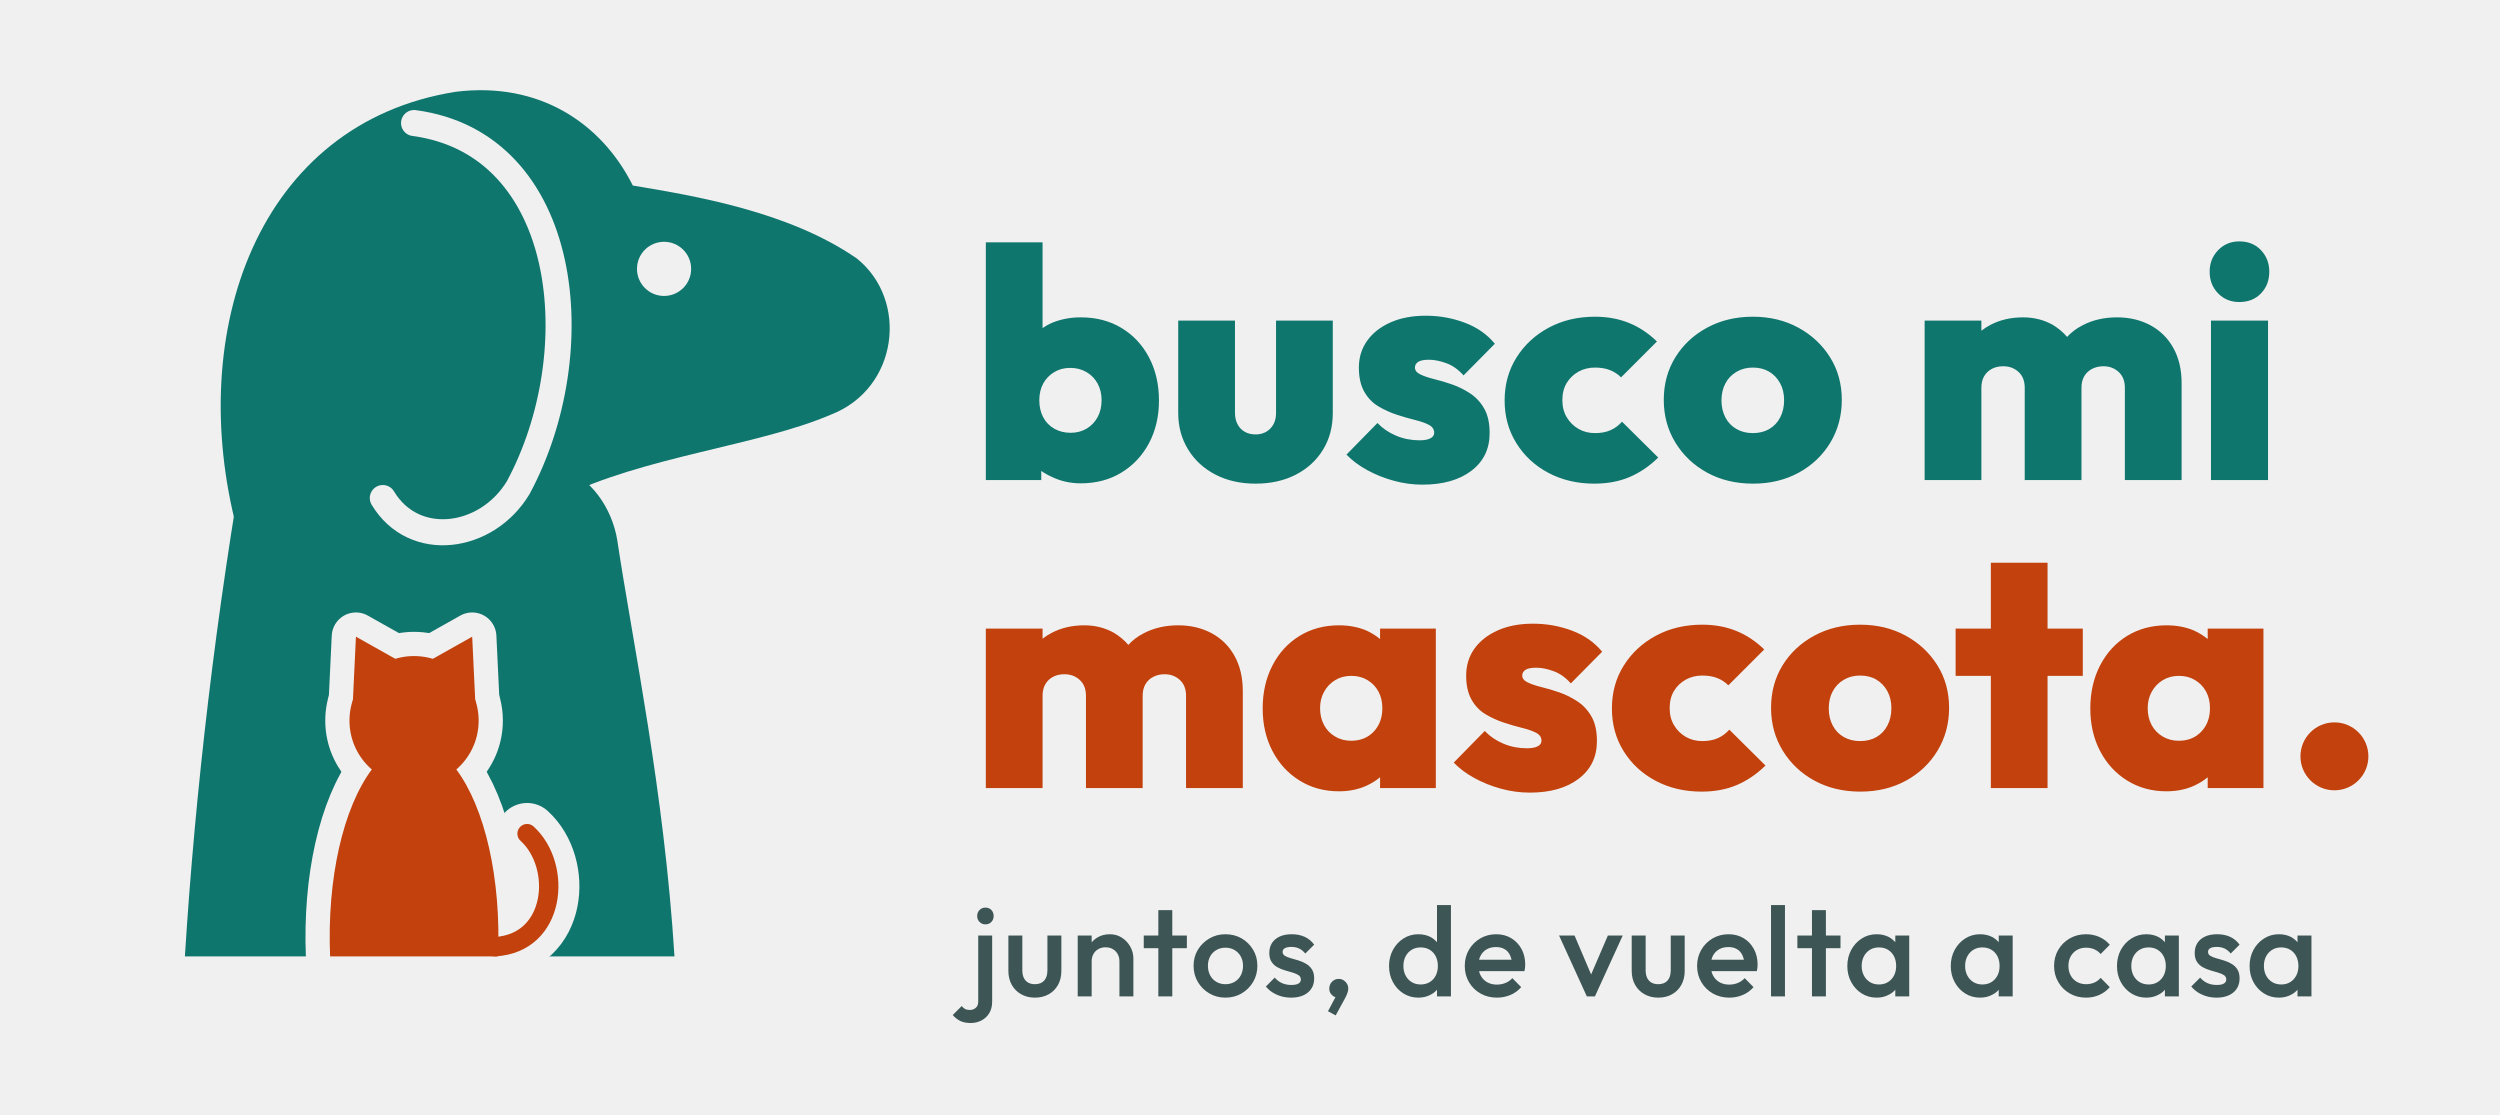
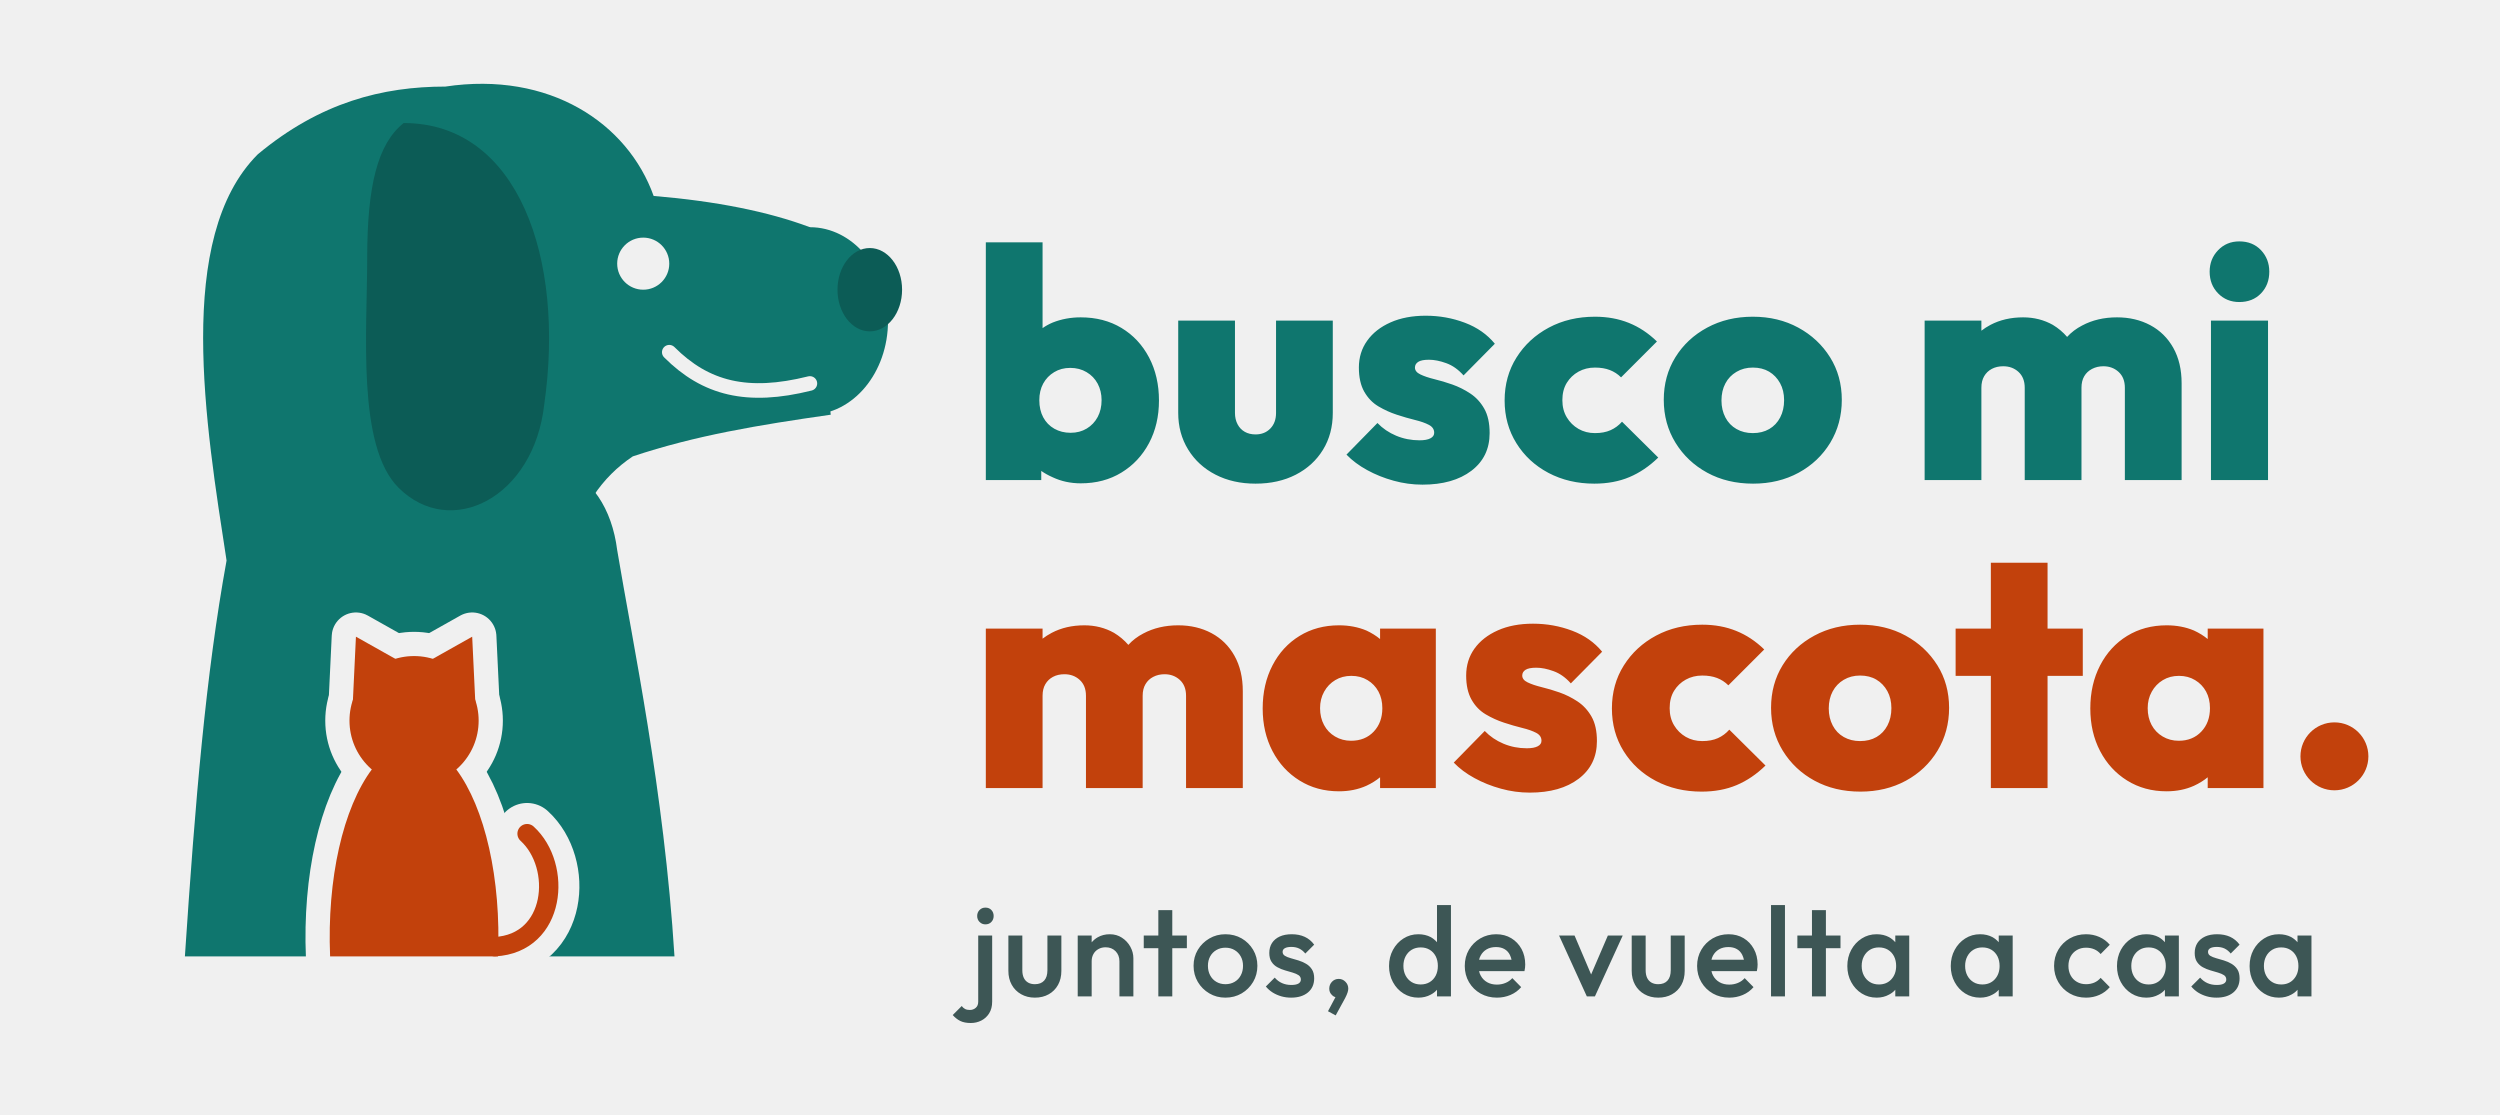
<svg xmlns="http://www.w3.org/2000/svg" viewBox="0 0 552 246" width="552" height="246" role="img" aria-label="Busco mi mascota. Juntos, de vuelta a casa">
  <g transform="translate(0 8) scale(1.916667)">
    <defs>
      <mask id="k3" maskUnits="userSpaceOnUse" x="-20" y="-20" width="260" height="360">
        <rect x="-20" y="-20" width="260" height="360" fill="#fff" />
-         <path d="M92 40 C122 44 126 84 112 110 C106 120 92 122 86 112" fill="none" stroke="#000" stroke-width="5" stroke-linecap="round" />
-         <circle cx="140" cy="68" r="5.2" fill="#000" />
+         <circle cx="136" cy="67" r="5" fill="#000" />
+         <path d="M168 90 C156 93 148 91 141 84" fill="none" stroke="#000" stroke-width="2.8" stroke-linecap="round" />
        <g transform="translate(92 200) scale(.62) translate(-30 -100)">
          <g fill="#000" stroke="#000" stroke-width="15" stroke-linejoin="round">
            <circle cx="30" cy="27" r="20" />
            <path d="M11 22 L12 1 L28 10 Z" />
            <path d="M49 22 L48 1 L32 10 Z" />
            <path d="M17 42 C8 54 3 76 4 100 L56 100 C57 76 52 54 43 42 Z" />
          </g>
          <path d="M55 97 C74 96 76 72 65 62" fill="none" stroke="#000" stroke-linecap="round" stroke-width="19" />
        </g>
      </mask>
    </defs>
    <g transform="translate(-7.5 -14) scale(.6)">
      <g mask="url(#k3)">
        <g fill="#0f766e">
-           <path d="M58 118 C48 80 62 40 100 34 C116 32 128 40 134 52 C146 54 164 57 177 66 C187 74 185 91 172 96 C158 102 136 104 120 112 L112 130 Z" />
-           <path d="M60 100 C54 134 50 168 48 200 L142 200 C140 168 134 140 131 120 C130 114 126 108 120 106 L100 96 Z" />
+           <path d="M56 124 C52 98 46 62 62 46 C74 36 86 33 98 33 C118 30 133 40 138 54 C150 55 160 57 168 60 L172 96 C158 98 146 100 134 104 C128 108 124 114 122 122 L100 134 Z" />
+           <ellipse cx="168" cy="78" rx="15" ry="18" />
+           <path d="M56 124 C52 146 50 170 48 200 L142 200 C140 168 134 140 131 122 C130 114 126 108 120 106 L100 96 Z" />
+           <ellipse cx="179.5" cy="72" rx="6.2" ry="8" fill="#0c5c56" />
+           <path fill="#0c5c56" d="M90 40 C112 40 121 66 117 94 C115 112 99 120 89 110 C81 102 83 80 83 66 C83 52 85 44 90 40 Z" />
        </g>
      </g>
      <g transform="translate(92 200) scale(.62) translate(-30 -100)">
        <g fill="#c2410c">
          <circle cx="30" cy="27" r="20" />
          <path d="M11 22 L12 1 L28 10 Z" />
          <path d="M49 22 L48 1 L32 10 Z" />
          <path d="M17 42 C8 54 3 76 4 100 L56 100 C57 76 52 54 43 42 Z" />
        </g>
        <path d="M55 97 C74 96 76 72 65 62" fill="none" stroke="#c2410c" stroke-width="6" stroke-linecap="round" />
      </g>
    </g>
  </g>
  <path fill="#0f766e" d="M238.62 106.72L238.62 106.72Q235.24 106.72 232.36 105.35L232.36 105.35Q231.06 104.78 229.91 103.98L229.91 103.98L229.91 106L217.67 106L217.67 53.51L230.2 53.51L230.2 72.45Q231.21 71.73 232.43 71.22L232.43 71.22Q235.31 70.07 238.62 70.07L238.62 70.07Q243.74 70.07 247.62 72.41Q251.51 74.75 253.71 78.93Q255.9 83.1 255.9 88.43L255.9 88.43Q255.9 93.69 253.71 97.83Q251.51 101.97 247.62 104.34Q243.74 106.72 238.62 106.72M236.39 95.56L236.39 95.56Q238.41 95.56 239.96 94.62Q241.5 93.69 242.37 92.07Q243.23 90.45 243.23 88.36L243.23 88.36Q243.23 86.34 242.37 84.72Q241.5 83.1 239.92 82.17Q238.34 81.23 236.32 81.23Q234.3 81.23 232.76 82.17Q231.21 83.1 230.34 84.69Q229.48 86.27 229.48 88.36L229.48 88.36Q229.48 90.52 230.34 92.14Q231.21 93.76 232.79 94.66Q234.38 95.56 236.39 95.56M277.22 106.79L277.22 106.79Q272.25 106.79 268.4 104.81Q264.54 102.83 262.35 99.27Q260.15 95.7 260.15 91.17L260.15 91.17L260.15 70.79L272.68 70.79L272.68 91.17Q272.68 92.61 273.26 93.69Q273.83 94.77 274.84 95.34Q275.85 95.92 277.22 95.92L277.22 95.92Q279.23 95.92 280.49 94.62Q281.75 93.33 281.75 91.17L281.75 91.17L281.75 70.79L294.28 70.79L294.28 91.17Q294.28 95.78 292.12 99.3Q289.96 102.83 286.11 104.81Q282.26 106.79 277.22 106.79M314.08 107.01L314.08 107.01Q310.84 107.01 307.71 106.14Q304.58 105.28 301.88 103.8Q299.18 102.33 297.3 100.38L297.3 100.38L304.14 93.4Q305.87 95.2 308.28 96.21Q310.7 97.22 313.43 97.22L313.43 97.22Q315.02 97.22 315.84 96.78Q316.67 96.35 316.67 95.56L316.67 95.56Q316.67 94.41 315.48 93.8Q314.3 93.18 312.39 92.72Q310.48 92.25 308.39 91.56Q306.3 90.88 304.36 89.73Q302.42 88.58 301.23 86.49Q300.04 84.4 300.04 81.16L300.04 81.16Q300.04 77.78 301.88 75.22Q303.71 72.66 307.02 71.19Q310.34 69.71 314.8 69.71L314.8 69.71Q319.34 69.71 323.44 71.26Q327.54 72.81 330.06 75.9L330.06 75.9L323.15 82.89Q321.42 80.94 319.34 80.19Q317.25 79.43 315.52 79.43L315.52 79.43Q313.86 79.43 313.14 79.9Q312.42 80.37 312.42 81.16L312.42 81.16Q312.42 82.1 313.61 82.67Q314.8 83.25 316.71 83.72Q318.62 84.18 320.67 84.9Q322.72 85.62 324.63 86.88Q326.54 88.14 327.72 90.23Q328.91 92.32 328.91 95.63L328.91 95.63Q328.91 100.89 324.88 103.95Q320.85 107.01 314.08 107.01M352.02 106.79L352.02 106.79Q346.41 106.79 341.91 104.42Q337.41 102.04 334.82 97.86Q332.22 93.69 332.22 88.43L332.22 88.43Q332.22 83.1 334.85 78.93Q337.48 74.75 341.98 72.34Q346.48 69.93 352.17 69.93L352.17 69.93Q356.27 69.93 359.66 71.3Q363.04 72.66 365.85 75.4L365.85 75.4L357.93 83.32Q356.85 82.24 355.44 81.7Q354.04 81.16 352.17 81.16L352.17 81.16Q350.15 81.16 348.53 82.06Q346.91 82.96 345.94 84.54Q344.97 86.13 344.97 88.36L344.97 88.36Q344.97 90.52 345.94 92.14Q346.91 93.76 348.53 94.7Q350.15 95.63 352.17 95.63L352.17 95.63Q354.18 95.63 355.62 94.98Q357.06 94.34 358.14 93.11L358.14 93.11L366.14 101.03Q363.18 103.91 359.76 105.35Q356.34 106.79 352.02 106.79M387.09 106.79L387.09 106.79Q381.4 106.79 376.97 104.38Q372.54 101.97 369.95 97.76Q367.36 93.54 367.36 88.29L367.36 88.29Q367.36 83.03 369.92 78.89Q372.47 74.75 376.94 72.34Q381.4 69.93 387.02 69.93L387.02 69.93Q392.63 69.93 397.06 72.34Q401.49 74.75 404.08 78.89Q406.67 83.03 406.67 88.29L406.67 88.29Q406.67 93.54 404.12 97.76Q401.56 101.97 397.13 104.38Q392.7 106.79 387.09 106.79M387.02 95.63L387.02 95.63Q389.1 95.63 390.65 94.73Q392.2 93.83 393.06 92.18Q393.93 90.52 393.93 88.36L393.93 88.36Q393.93 86.2 393.03 84.58Q392.13 82.96 390.62 82.06Q389.1 81.16 387.02 81.16L387.02 81.16Q385 81.16 383.42 82.1Q381.83 83.03 380.97 84.65Q380.1 86.27 380.1 88.43L380.1 88.43Q380.1 90.52 380.97 92.18Q381.83 93.83 383.42 94.73Q385 95.63 387.02 95.63M437.49 106L424.96 106L424.96 70.79L437.49 70.79L437.49 73.02Q438.42 72.3 439.5 71.73L439.5 71.73Q442.67 70.07 446.7 70.07L446.7 70.07Q450.3 70.07 453.26 71.73L453.26 71.73Q455.06 72.81 456.42 74.39L456.42 74.39Q457.79 72.88 459.74 71.87L459.74 71.87Q463.12 70.07 467.44 70.07L467.44 70.07Q471.54 70.07 474.78 71.8Q478.02 73.53 479.86 76.8Q481.7 80.08 481.7 84.62L481.7 84.62L481.7 106L469.17 106L469.17 85.62Q469.17 83.39 467.8 82.13Q466.43 80.87 464.42 80.87L464.42 80.87Q463.05 80.87 461.93 81.45Q460.82 82.02 460.2 83.07Q459.59 84.11 459.59 85.62L459.59 85.62L459.59 106L447.06 106L447.06 85.62Q447.06 83.39 445.7 82.13Q444.33 80.87 442.31 80.87L442.31 80.87Q440.87 80.87 439.79 81.45Q438.71 82.02 438.1 83.07Q437.49 84.11 437.49 85.62L437.49 85.62L437.49 106M500.78 106L488.18 106L488.18 70.79L500.78 70.79L500.78 106M494.44 66.69L494.44 66.69Q491.63 66.69 489.76 64.78Q487.89 62.87 487.89 59.99L487.89 59.99Q487.89 57.18 489.76 55.24Q491.63 53.3 494.44 53.3L494.44 53.3Q497.39 53.3 499.23 55.24Q501.06 57.18 501.06 59.99L501.06 59.99Q501.06 62.87 499.23 64.78Q497.39 66.69 494.44 66.69" />
  <path fill="#c2410c" d="M230.2 174L217.67 174L217.67 138.79L230.2 138.79L230.2 141.02Q231.14 140.3 232.22 139.73L232.22 139.73Q235.38 138.07 239.42 138.07L239.42 138.07Q243.02 138.07 245.97 139.73L245.97 139.73Q247.77 140.81 249.14 142.39L249.14 142.39Q250.5 140.88 252.45 139.87L252.45 139.87Q255.83 138.07 260.15 138.07L260.15 138.07Q264.26 138.07 267.5 139.8Q270.74 141.53 272.57 144.8Q274.41 148.08 274.41 152.62L274.41 152.62L274.41 174L261.88 174L261.88 153.62Q261.88 151.39 260.51 150.13Q259.14 148.87 257.13 148.87L257.13 148.87Q255.76 148.87 254.64 149.45Q253.53 150.02 252.92 151.07Q252.3 152.11 252.3 153.62L252.3 153.62L252.3 174L239.78 174L239.78 153.62Q239.78 151.39 238.41 150.13Q237.04 148.87 235.02 148.87L235.02 148.87Q233.58 148.87 232.5 149.45Q231.42 150.02 230.81 151.07Q230.2 152.11 230.2 153.62L230.2 153.62L230.2 174M295.65 174.72L295.65 174.72Q290.75 174.72 286.94 172.34Q283.12 169.97 280.96 165.83Q278.8 161.69 278.8 156.43L278.8 156.43Q278.8 151.1 280.96 146.93Q283.12 142.75 286.94 140.41Q290.75 138.07 295.65 138.07L295.65 138.07Q298.96 138.07 301.7 139.22L301.7 139.22Q303.42 140.02 304.72 141.1L304.72 141.1L304.72 138.79L317.03 138.79L317.03 174L304.72 174L304.72 171.62Q303.42 172.7 301.7 173.5L301.7 173.5Q298.96 174.72 295.65 174.72M298.31 163.56L298.31 163.56Q301.41 163.56 303.32 161.54Q305.22 159.53 305.22 156.36L305.22 156.36Q305.22 154.27 304.36 152.69Q303.5 151.1 301.95 150.17Q300.4 149.23 298.38 149.23Q296.37 149.23 294.82 150.17Q293.27 151.1 292.37 152.72Q291.47 154.34 291.47 156.36L291.47 156.36Q291.47 158.45 292.34 160.07Q293.2 161.69 294.78 162.62Q296.37 163.56 298.31 163.56M337.77 175.01L337.77 175.01Q334.53 175.01 331.4 174.14Q328.26 173.28 325.56 171.8Q322.86 170.33 320.99 168.38L320.99 168.38L327.83 161.4Q329.56 163.2 331.97 164.21Q334.38 165.22 337.12 165.22L337.12 165.22Q338.7 165.22 339.53 164.78Q340.36 164.35 340.36 163.56L340.36 163.56Q340.36 162.41 339.17 161.8Q337.98 161.18 336.08 160.72Q334.17 160.25 332.08 159.56Q329.99 158.88 328.05 157.73Q326.1 156.58 324.92 154.49Q323.73 152.4 323.73 149.16L323.73 149.16Q323.73 145.78 325.56 143.22Q327.4 140.66 330.71 139.19Q334.02 137.71 338.49 137.71L338.49 137.71Q343.02 137.71 347.13 139.26Q351.23 140.81 353.75 143.9L353.75 143.9L346.84 150.89Q345.11 148.94 343.02 148.19Q340.94 147.43 339.21 147.43L339.21 147.43Q337.55 147.43 336.83 147.9Q336.11 148.37 336.11 149.16L336.11 149.16Q336.11 150.1 337.3 150.67Q338.49 151.25 340.4 151.72Q342.3 152.18 344.36 152.9Q346.41 153.62 348.32 154.88Q350.22 156.14 351.41 158.23Q352.6 160.32 352.6 163.63L352.6 163.63Q352.6 168.89 348.57 171.95Q344.54 175.01 337.77 175.01M375.71 174.79L375.71 174.79Q370.1 174.79 365.6 172.42Q361.1 170.04 358.5 165.86Q355.91 161.69 355.91 156.43L355.91 156.43Q355.91 151.1 358.54 146.93Q361.17 142.75 365.67 140.34Q370.17 137.93 375.86 137.93L375.86 137.93Q379.96 137.93 383.34 139.3Q386.73 140.66 389.54 143.4L389.54 143.4L381.62 151.32Q380.54 150.24 379.13 149.7Q377.73 149.16 375.86 149.16L375.86 149.16Q373.84 149.16 372.22 150.06Q370.6 150.96 369.63 152.54Q368.66 154.13 368.66 156.36L368.66 156.36Q368.66 158.52 369.63 160.14Q370.6 161.76 372.22 162.7Q373.84 163.63 375.86 163.63L375.86 163.63Q377.87 163.63 379.31 162.98Q380.75 162.34 381.83 161.11L381.83 161.11L389.82 169.03Q386.87 171.91 383.45 173.35Q380.03 174.79 375.71 174.79M410.78 174.79L410.78 174.79Q405.09 174.79 400.66 172.38Q396.23 169.97 393.64 165.76Q391.05 161.54 391.05 156.29L391.05 156.29Q391.05 151.03 393.6 146.89Q396.16 142.75 400.62 140.34Q405.09 137.93 410.7 137.93L410.7 137.93Q416.32 137.93 420.75 140.34Q425.18 142.75 427.77 146.89Q430.36 151.03 430.36 156.29L430.36 156.29Q430.36 161.54 427.8 165.76Q425.25 169.97 420.82 172.38Q416.39 174.79 410.78 174.79M410.7 163.63L410.7 163.63Q412.79 163.63 414.34 162.73Q415.89 161.83 416.75 160.18Q417.62 158.52 417.62 156.36L417.62 156.36Q417.62 154.2 416.72 152.58Q415.82 150.96 414.3 150.06Q412.79 149.16 410.7 149.16L410.7 149.16Q408.69 149.16 407.1 150.1Q405.52 151.03 404.66 152.65Q403.79 154.27 403.79 156.43L403.79 156.43Q403.79 158.52 404.66 160.18Q405.52 161.83 407.1 162.73Q408.69 163.63 410.7 163.63M452.1 174L439.58 174L439.58 149.23L431.8 149.23L431.8 138.79L439.58 138.79L439.58 124.25L452.1 124.25L452.1 138.79L459.88 138.79L459.88 149.23L452.1 149.23L452.1 174M478.38 174.72L478.38 174.72Q473.49 174.72 469.67 172.34Q465.86 169.97 463.7 165.83Q461.54 161.69 461.54 156.43L461.54 156.43Q461.54 151.1 463.7 146.93Q465.86 142.75 469.67 140.41Q473.49 138.07 478.38 138.07L478.38 138.07Q481.7 138.07 484.43 139.22L484.43 139.22Q486.16 140.02 487.46 141.1L487.46 141.1L487.46 138.79L499.77 138.79L499.77 174L487.46 174L487.46 171.62Q486.16 172.7 484.43 173.5L484.43 173.5Q481.7 174.72 478.38 174.72M481.05 163.56L481.05 163.56Q484.14 163.56 486.05 161.54Q487.96 159.53 487.96 156.36L487.96 156.36Q487.96 154.27 487.1 152.69Q486.23 151.1 484.68 150.17Q483.14 149.23 481.12 149.23Q479.1 149.23 477.56 150.17Q476.01 151.1 475.11 152.72Q474.21 154.34 474.21 156.36L474.21 156.36Q474.21 158.45 475.07 160.07Q475.94 161.69 477.52 162.62Q479.1 163.56 481.05 163.56" />
  <circle cx="515.44" cy="167" r="7.5" fill="#c2410c" />
  <path fill="#3d5655" d="M214.36 225.88L214.36 225.88Q212.94 225.88 212.03 225.43Q211.12 224.98 210.36 224.12L210.36 224.12L212.35 222.13Q212.68 222.58 213.1 222.79Q213.52 223 214.14 223L214.14 223Q214.9 223 215.44 222.53Q215.99 222.07 215.99 221.18L215.99 221.18L215.99 206.56L219.07 206.56L219.07 221.15Q219.07 222.69 218.41 223.74Q217.75 224.79 216.69 225.33Q215.62 225.88 214.36 225.88M217.58 204.1L217.58 204.1Q216.8 204.1 216.28 203.56Q215.76 203.03 215.76 202.25L215.76 202.25Q215.76 201.46 216.28 200.93Q216.8 200.4 217.58 200.4L217.58 200.4Q218.4 200.4 218.9 200.93Q219.4 201.46 219.4 202.25L219.4 202.25Q219.4 203.03 218.9 203.56Q218.4 204.1 217.58 204.1M228.5 220.28L228.5 220.28Q226.79 220.28 225.46 219.52Q224.13 218.77 223.39 217.44Q222.65 216.11 222.65 214.37L222.65 214.37L222.65 206.56L225.73 206.56L225.73 214.23Q225.73 215.21 226.05 215.9Q226.37 216.58 227 216.95Q227.63 217.31 228.5 217.31L228.5 217.31Q229.84 217.31 230.56 216.51Q231.27 215.72 231.27 214.23L231.27 214.23L231.27 206.56L234.35 206.56L234.35 214.37Q234.35 216.14 233.61 217.47Q232.87 218.8 231.55 219.54Q230.24 220.28 228.5 220.28M250.25 220L247.17 220L247.17 212.24Q247.17 210.9 246.32 210.03Q245.46 209.16 244.12 209.16L244.12 209.16Q243.22 209.16 242.52 209.56Q241.82 209.95 241.43 210.65Q241.04 211.35 241.04 212.24L241.04 212.24L241.04 220L237.96 220L237.96 206.56L241.04 206.56L241.04 208.07Q241.6 207.4 242.38 206.95L242.38 206.95Q243.56 206.28 245.04 206.28L245.04 206.28Q246.56 206.28 247.73 207.05Q248.91 207.82 249.58 209.04Q250.25 210.26 250.25 211.57L250.25 211.57L250.25 220M258.84 220L255.76 220L255.76 209.36L252.54 209.36L252.54 206.56L255.76 206.56L255.76 200.96L258.84 200.96L258.84 206.56L262.06 206.56L262.06 209.36L258.84 209.36L258.84 220M270.57 220.28L270.57 220.28Q268.61 220.28 267.02 219.34Q265.42 218.4 264.48 216.81Q263.54 215.21 263.54 213.25L263.54 213.25Q263.54 211.29 264.48 209.72Q265.42 208.16 267.02 207.22Q268.61 206.28 270.57 206.28L270.57 206.28Q272.56 206.28 274.16 207.2Q275.75 208.13 276.69 209.71Q277.63 211.29 277.63 213.25L277.63 213.25Q277.63 215.21 276.69 216.81Q275.75 218.4 274.16 219.34Q272.56 220.28 270.57 220.28M270.57 217.31L270.57 217.31Q271.72 217.31 272.6 216.79Q273.48 216.28 273.97 215.35Q274.46 214.43 274.46 213.25L274.46 213.25Q274.46 212.08 273.96 211.18Q273.46 210.28 272.59 209.77Q271.72 209.25 270.57 209.25L270.57 209.25Q269.45 209.25 268.57 209.77Q267.69 210.28 267.2 211.18Q266.71 212.08 266.71 213.25L266.71 213.25Q266.71 214.43 267.2 215.35Q267.69 216.28 268.57 216.79Q269.45 217.31 270.57 217.31M285.07 220.28L285.07 220.28Q283.95 220.28 282.92 219.99Q281.88 219.69 281.01 219.15Q280.14 218.6 279.5 217.82L279.5 217.82L281.46 215.86Q282.16 216.67 283.07 217.07Q283.98 217.48 285.13 217.48L285.13 217.48Q286.16 217.48 286.7 217.17Q287.23 216.86 287.23 216.28L287.23 216.28Q287.23 215.66 286.72 215.32Q286.22 214.99 285.42 214.75Q284.62 214.51 283.74 214.26Q282.86 214.01 282.06 213.57Q281.26 213.14 280.76 212.38Q280.26 211.63 280.26 210.42L280.26 210.42Q280.26 209.14 280.86 208.21Q281.46 207.29 282.57 206.78Q283.67 206.28 285.21 206.28L285.21 206.28Q286.84 206.28 288.08 206.85Q289.33 207.43 290.17 208.58L290.17 208.58L288.21 210.54Q287.62 209.81 286.86 209.44Q286.11 209.08 285.13 209.08L285.13 209.08Q284.2 209.08 283.7 209.36Q283.2 209.64 283.2 210.17L283.2 210.17Q283.2 210.73 283.7 211.04Q284.2 211.35 285 211.57Q285.8 211.8 286.68 212.06Q287.56 212.33 288.36 212.79Q289.16 213.25 289.66 214.02Q290.17 214.79 290.17 216.02L290.17 216.02Q290.17 217.98 288.8 219.13Q287.42 220.28 285.07 220.28M294.92 224.2L293.22 223.28L294.87 220.17Q294.42 220.06 294.06 219.66L294.06 219.66Q293.5 219.13 293.5 218.29L293.5 218.29Q293.5 217.4 294.1 216.77Q294.7 216.14 295.6 216.14L295.6 216.14Q296.44 216.14 297.07 216.77Q297.7 217.4 297.7 218.29L297.7 218.29Q297.7 218.66 297.54 219.15Q297.39 219.64 297 220.39L297 220.39L294.92 224.2M313.17 220.28L313.17 220.28Q311.35 220.28 309.88 219.36Q308.41 218.43 307.56 216.85Q306.7 215.27 306.7 213.31L306.7 213.31Q306.7 211.32 307.56 209.74Q308.41 208.16 309.88 207.22Q311.35 206.28 313.17 206.28L313.17 206.28Q314.71 206.28 315.92 206.92L315.92 206.92Q316.7 207.37 317.29 208.04L317.29 208.04L317.29 199.84L320.37 199.84L320.37 220L317.29 220L317.29 218.54Q316.73 219.19 315.92 219.61L315.92 219.61Q314.71 220.28 313.17 220.28M313.68 217.37L313.68 217.37Q314.82 217.37 315.68 216.85Q316.53 216.33 317.01 215.41Q317.48 214.48 317.48 213.28Q317.48 212.08 317.01 211.15Q316.53 210.23 315.68 209.71Q314.82 209.19 313.7 209.19L313.7 209.19Q312.56 209.19 311.7 209.71Q310.85 210.23 310.36 211.15Q309.87 212.08 309.87 213.28Q309.87 214.48 310.36 215.41Q310.85 216.33 311.7 216.85Q312.56 217.37 313.68 217.37M330.53 220.28L330.53 220.28Q328.51 220.28 326.9 219.37Q325.29 218.46 324.35 216.86Q323.42 215.27 323.42 213.28Q323.42 211.29 324.34 209.71Q325.26 208.13 326.85 207.2Q328.43 206.28 330.36 206.28L330.36 206.28Q332.24 206.28 333.68 207.15Q335.12 208.02 335.95 209.53Q336.77 211.04 336.77 212.97L336.77 212.97Q336.77 213.31 336.73 213.66Q336.69 214.01 336.6 214.43L336.6 214.43L326.58 214.43Q326.69 214.96 326.94 215.41L326.94 215.41Q327.45 216.36 328.37 216.88Q329.3 217.4 330.5 217.4L330.5 217.4Q331.54 217.4 332.42 217.03Q333.3 216.67 333.92 215.97L333.92 215.97L335.88 217.96Q334.9 219.1 333.5 219.69Q332.1 220.28 330.53 220.28M326.58 211.91L326.58 211.91L333.75 211.91Q333.61 211.32 333.38 210.84L333.38 210.84Q332.96 210 332.19 209.56Q331.42 209.11 330.3 209.11L330.3 209.11Q329.13 209.11 328.26 209.61Q327.39 210.12 326.92 211.01L326.92 211.01Q326.69 211.43 326.58 211.91M352.16 220L350.37 220L344.24 206.56L347.66 206.56L351.32 215.16L355.02 206.56L358.3 206.56L352.16 220M366.13 220.28L366.13 220.28Q364.42 220.28 363.09 219.52Q361.76 218.77 361.02 217.44Q360.28 216.11 360.28 214.37L360.28 214.37L360.28 206.56L363.36 206.56L363.36 214.23Q363.36 215.21 363.68 215.9Q364 216.58 364.63 216.95Q365.26 217.31 366.13 217.31L366.13 217.31Q367.48 217.31 368.19 216.51Q368.9 215.72 368.9 214.23L368.9 214.23L368.9 206.56L371.98 206.56L371.98 214.37Q371.98 216.14 371.24 217.47Q370.5 218.8 369.18 219.54Q367.87 220.28 366.13 220.28M381.84 220.28L381.84 220.28Q379.82 220.28 378.21 219.37Q376.6 218.46 375.66 216.86Q374.72 215.27 374.72 213.28Q374.72 211.29 375.65 209.71Q376.57 208.13 378.15 207.2Q379.74 206.28 381.67 206.28L381.67 206.28Q383.54 206.28 384.99 207.15Q386.43 208.02 387.25 209.53Q388.08 211.04 388.08 212.97L388.08 212.97Q388.08 213.31 388.04 213.66Q388 214.01 387.91 214.43L387.91 214.43L377.89 214.43Q378 214.96 378.25 215.41L378.25 215.41Q378.76 216.36 379.68 216.88Q380.6 217.4 381.81 217.4L381.81 217.4Q382.84 217.4 383.73 217.03Q384.61 216.67 385.22 215.97L385.22 215.97L387.18 217.96Q386.2 219.1 384.8 219.69Q383.4 220.28 381.84 220.28M377.89 211.91L377.89 211.91L385.06 211.91Q384.92 211.32 384.69 210.84L384.69 210.84Q384.27 210 383.5 209.56Q382.73 209.11 381.61 209.11L381.61 209.11Q380.44 209.11 379.57 209.61Q378.7 210.12 378.22 211.01L378.22 211.01Q378 211.43 377.89 211.91M394.12 220L391.04 220L391.04 199.84L394.12 199.84L394.12 220M403.16 220L400.08 220L400.08 209.36L396.86 209.36L396.86 206.56L400.08 206.56L400.08 200.96L403.16 200.96L403.16 206.56L406.38 206.56L406.38 209.36L403.16 209.36L403.16 220M414.36 220.28L414.36 220.28Q412.54 220.28 411.07 219.36Q409.6 218.43 408.75 216.85Q407.89 215.27 407.89 213.31L407.89 213.31Q407.89 211.32 408.75 209.74Q409.6 208.16 411.07 207.22Q412.54 206.28 414.36 206.28L414.36 206.28Q415.9 206.28 417.1 206.92L417.1 206.92Q417.89 207.37 418.48 208.04L418.48 208.04L418.48 206.56L421.56 206.56L421.56 220L418.48 220L418.48 218.54Q417.92 219.19 417.1 219.61L417.1 219.61Q415.9 220.28 414.36 220.28M414.86 217.37L414.86 217.37Q416.57 217.37 417.62 216.22Q418.67 215.07 418.67 213.28L418.67 213.28Q418.67 212.08 418.2 211.15Q417.72 210.23 416.87 209.71Q416.01 209.19 414.86 209.19L414.86 209.19Q413.74 209.19 412.89 209.71Q412.04 210.23 411.55 211.15Q411.06 212.08 411.06 213.28Q411.06 214.48 411.55 215.41Q412.04 216.33 412.89 216.85Q413.74 217.37 414.86 217.37M437.2 220.28L437.2 220.28Q435.38 220.28 433.91 219.36Q432.44 218.43 431.59 216.85Q430.73 215.27 430.73 213.31L430.73 213.31Q430.73 211.32 431.59 209.74Q432.44 208.16 433.91 207.22Q435.38 206.28 437.2 206.28L437.2 206.28Q438.74 206.28 439.94 206.92L439.94 206.92Q440.73 207.37 441.32 208.04L441.32 208.04L441.32 206.56L444.4 206.56L444.4 220L441.32 220L441.32 218.54Q440.76 219.19 439.94 219.61L439.94 219.61Q438.74 220.28 437.2 220.28M437.7 217.37L437.7 217.37Q439.41 217.37 440.46 216.22Q441.51 215.07 441.51 213.28L441.51 213.28Q441.51 212.08 441.04 211.15Q440.56 210.23 439.71 209.71Q438.85 209.19 437.7 209.19L437.7 209.19Q436.58 209.19 435.73 209.71Q434.88 210.23 434.39 211.15Q433.9 212.08 433.9 213.28Q433.9 214.48 434.39 215.41Q434.88 216.33 435.73 216.85Q436.58 217.37 437.7 217.37M460.6 220.28L460.6 220.28Q458.61 220.28 457 219.36Q455.39 218.43 454.47 216.84Q453.54 215.24 453.54 213.28L453.54 213.28Q453.54 211.29 454.47 209.71Q455.39 208.13 457 207.2Q458.61 206.28 460.6 206.28L460.6 206.28Q462.17 206.28 463.53 206.88Q464.88 207.48 465.84 208.6L465.84 208.6L463.82 210.65Q463.23 209.95 462.41 209.6Q461.58 209.25 460.6 209.25L460.6 209.25Q459.45 209.25 458.57 209.77Q457.69 210.28 457.2 211.18Q456.71 212.08 456.71 213.28L456.71 213.28Q456.71 214.46 457.2 215.37Q457.69 216.28 458.57 216.79Q459.45 217.31 460.6 217.31L460.6 217.31Q461.58 217.31 462.41 216.96Q463.23 216.61 463.82 215.91L463.82 215.91L465.84 217.96Q464.88 219.08 463.53 219.68Q462.17 220.28 460.6 220.28M473.9 220.28L473.9 220.28Q472.08 220.28 470.61 219.36Q469.14 218.43 468.28 216.85Q467.43 215.27 467.43 213.31L467.43 213.31Q467.43 211.32 468.28 209.74Q469.14 208.16 470.61 207.22Q472.08 206.28 473.9 206.28L473.9 206.28Q475.44 206.28 476.64 206.92L476.64 206.92Q477.42 207.37 478.01 208.04L478.01 208.04L478.01 206.56L481.09 206.56L481.09 220L478.01 220L478.01 218.54Q477.45 219.19 476.64 219.61L476.64 219.61Q475.44 220.28 473.9 220.28M474.4 217.37L474.4 217.37Q476.11 217.37 477.16 216.22Q478.21 215.07 478.21 213.28L478.21 213.28Q478.21 212.08 477.73 211.15Q477.26 210.23 476.4 209.71Q475.55 209.19 474.4 209.19L474.4 209.19Q473.28 209.19 472.43 209.71Q471.57 210.23 471.08 211.15Q470.59 212.08 470.59 213.28Q470.59 214.48 471.08 215.41Q471.57 216.33 472.43 216.85Q473.28 217.37 474.4 217.37M489.4 220.28L489.4 220.28Q488.28 220.28 487.25 219.99Q486.21 219.69 485.34 219.15Q484.48 218.6 483.83 217.82L483.83 217.82L485.79 215.86Q486.49 216.67 487.4 217.07Q488.31 217.48 489.46 217.48L489.46 217.48Q490.5 217.48 491.03 217.17Q491.56 216.86 491.56 216.28L491.56 216.28Q491.56 215.66 491.06 215.32Q490.55 214.99 489.75 214.75Q488.96 214.51 488.07 214.26Q487.19 214.01 486.39 213.57Q485.6 213.14 485.09 212.38Q484.59 211.63 484.59 210.42L484.59 210.42Q484.59 209.14 485.19 208.21Q485.79 207.29 486.9 206.78Q488 206.28 489.54 206.28L489.54 206.28Q491.17 206.28 492.41 206.85Q493.66 207.43 494.5 208.58L494.5 208.58L492.54 210.54Q491.95 209.81 491.2 209.44Q490.44 209.08 489.46 209.08L489.46 209.08Q488.54 209.08 488.03 209.36Q487.53 209.64 487.53 210.17L487.53 210.17Q487.53 210.73 488.03 211.04Q488.54 211.35 489.33 211.57Q490.13 211.8 491.01 212.06Q491.9 212.33 492.69 212.79Q493.49 213.25 494 214.02Q494.5 214.79 494.5 216.02L494.5 216.02Q494.5 217.98 493.13 219.13Q491.76 220.28 489.4 220.28M503.18 220.28L503.18 220.28Q501.36 220.28 499.89 219.36Q498.42 218.43 497.56 216.85Q496.71 215.27 496.71 213.31L496.71 213.31Q496.71 211.32 497.56 209.74Q498.42 208.16 499.89 207.22Q501.36 206.28 503.18 206.28L503.18 206.28Q504.72 206.28 505.92 206.92L505.92 206.92Q506.7 207.37 507.29 208.04L507.29 208.04L507.29 206.56L510.37 206.56L510.37 220L507.29 220L507.29 218.54Q506.73 219.19 505.92 219.61L505.92 219.61Q504.72 220.28 503.18 220.28M503.68 217.37L503.68 217.37Q505.39 217.37 506.44 216.22Q507.49 215.07 507.49 213.28L507.49 213.28Q507.49 212.08 507.01 211.15Q506.54 210.23 505.68 209.71Q504.83 209.19 503.68 209.19L503.68 209.19Q502.56 209.19 501.71 209.71Q500.85 210.23 500.36 211.15Q499.87 212.08 499.87 213.28Q499.87 214.48 500.36 215.41Q500.85 216.33 501.71 216.85Q502.56 217.37 503.68 217.37" />
</svg>
